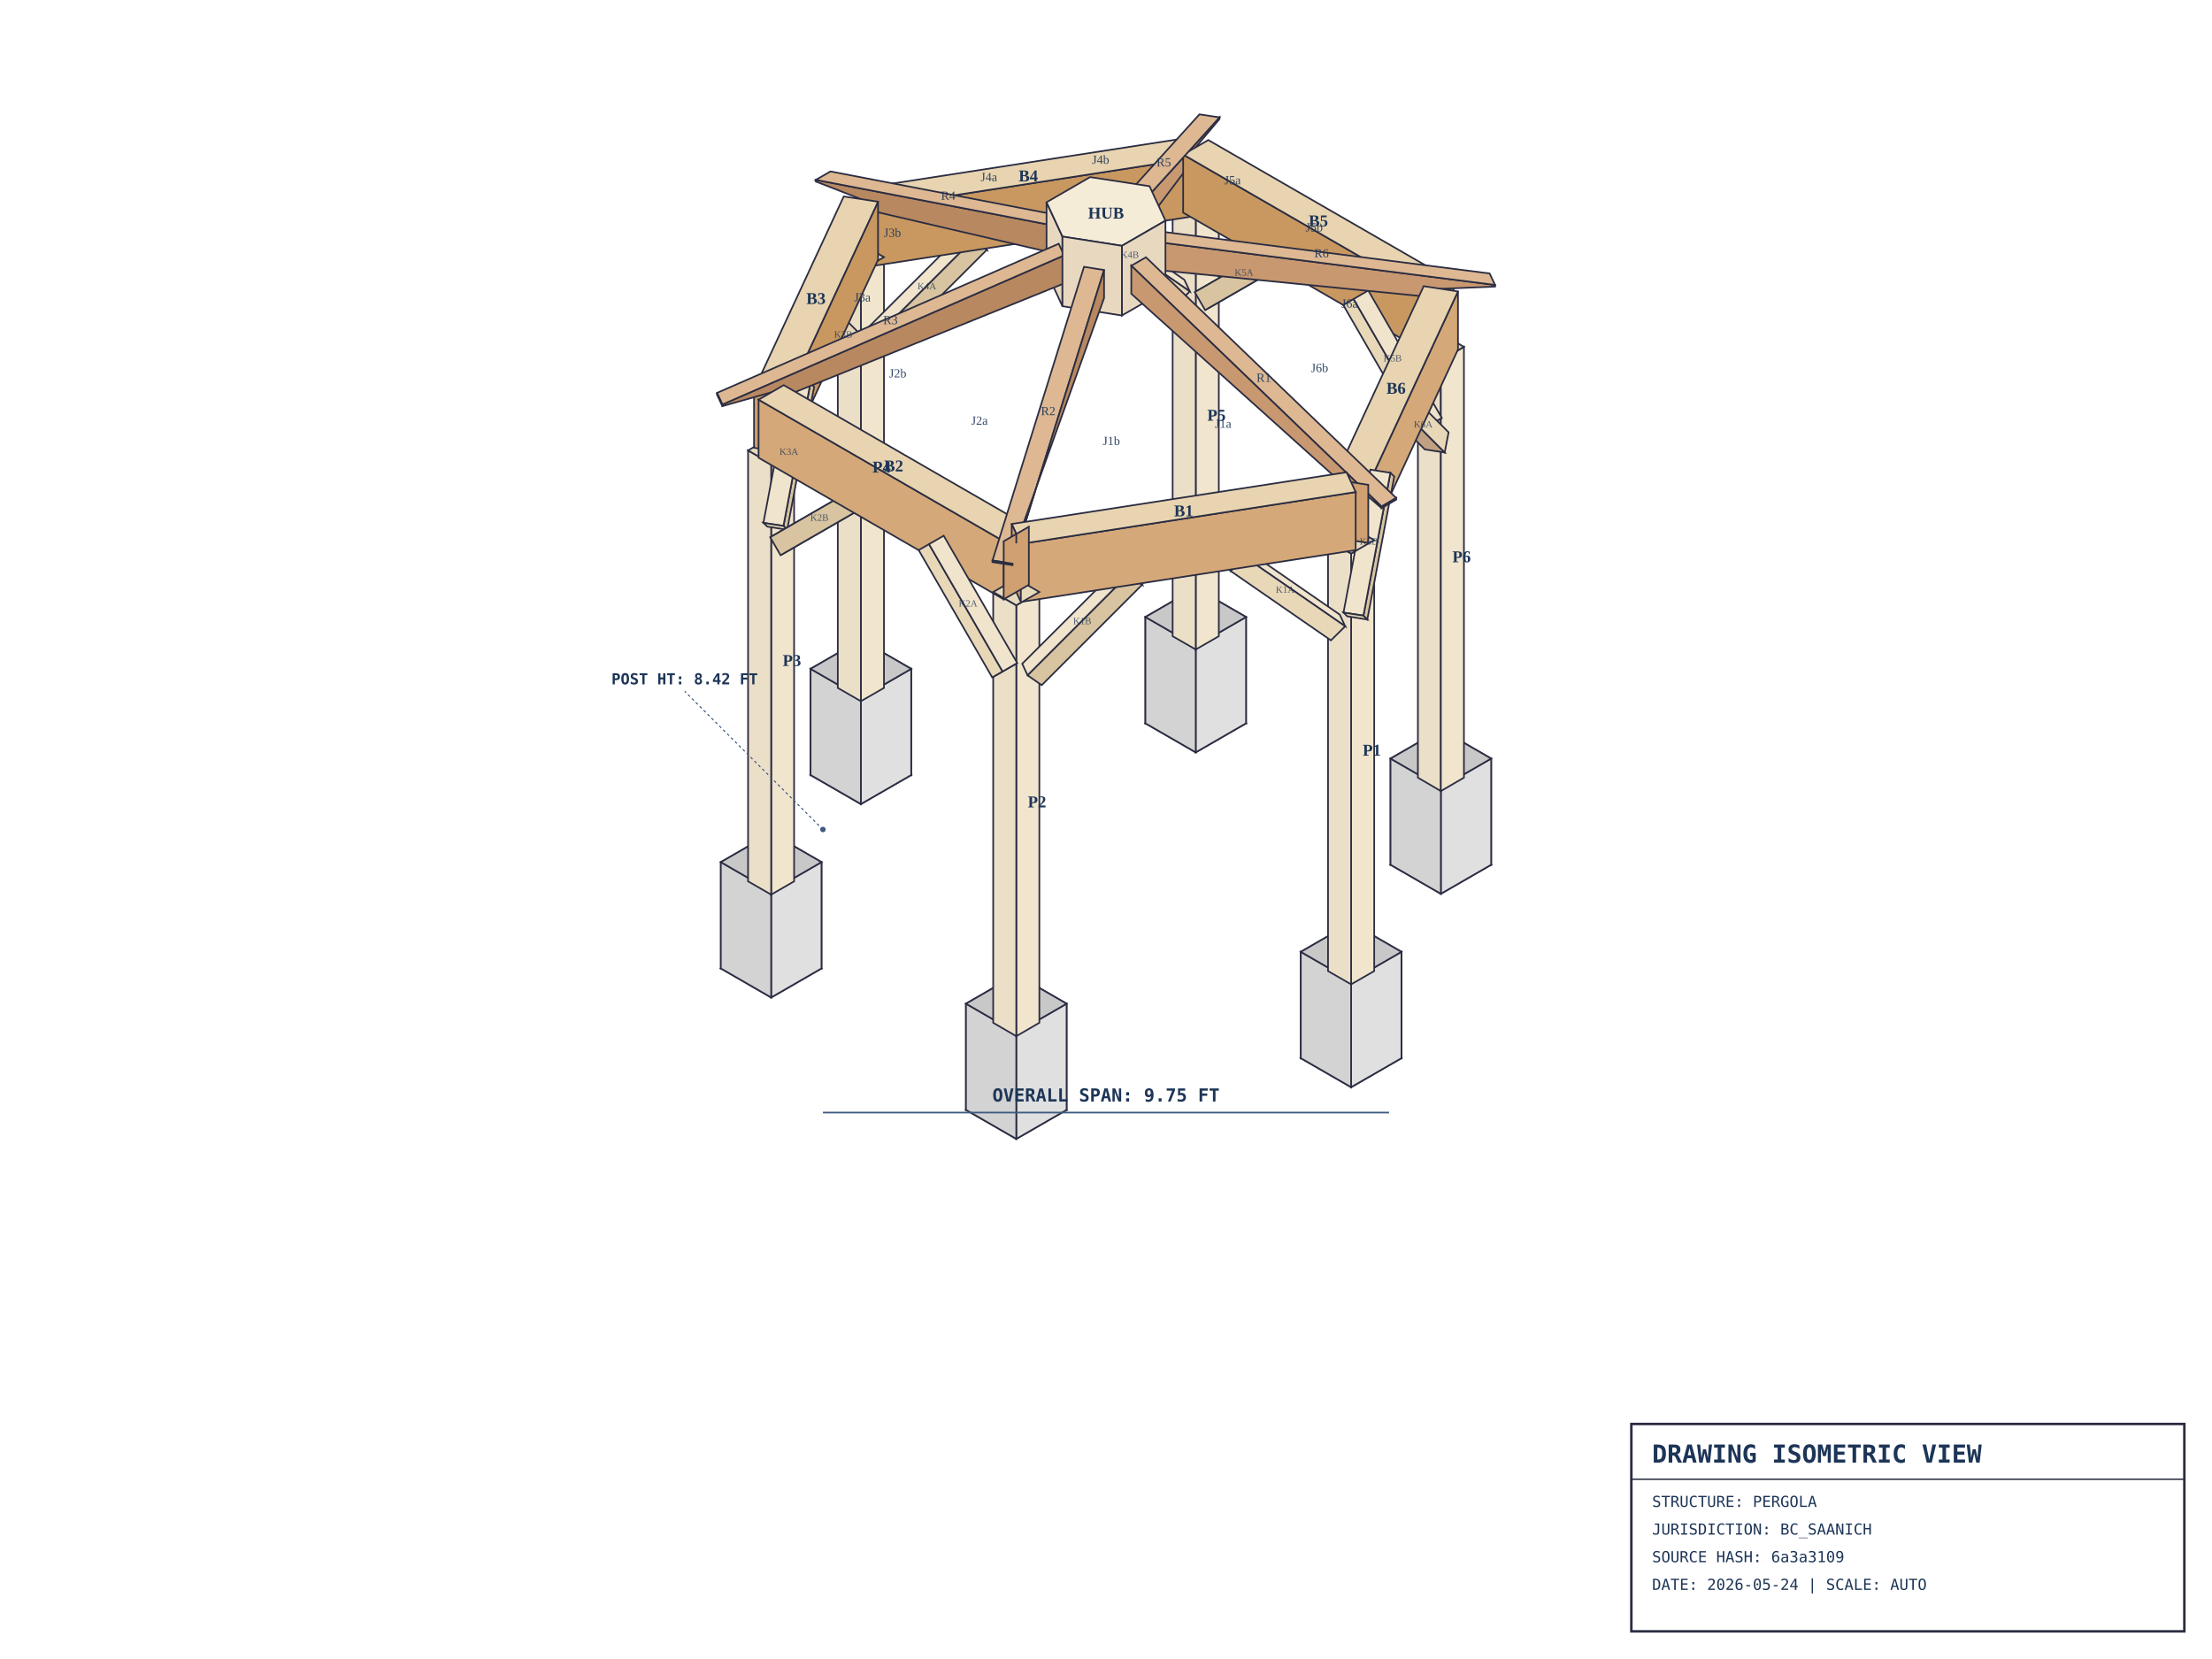
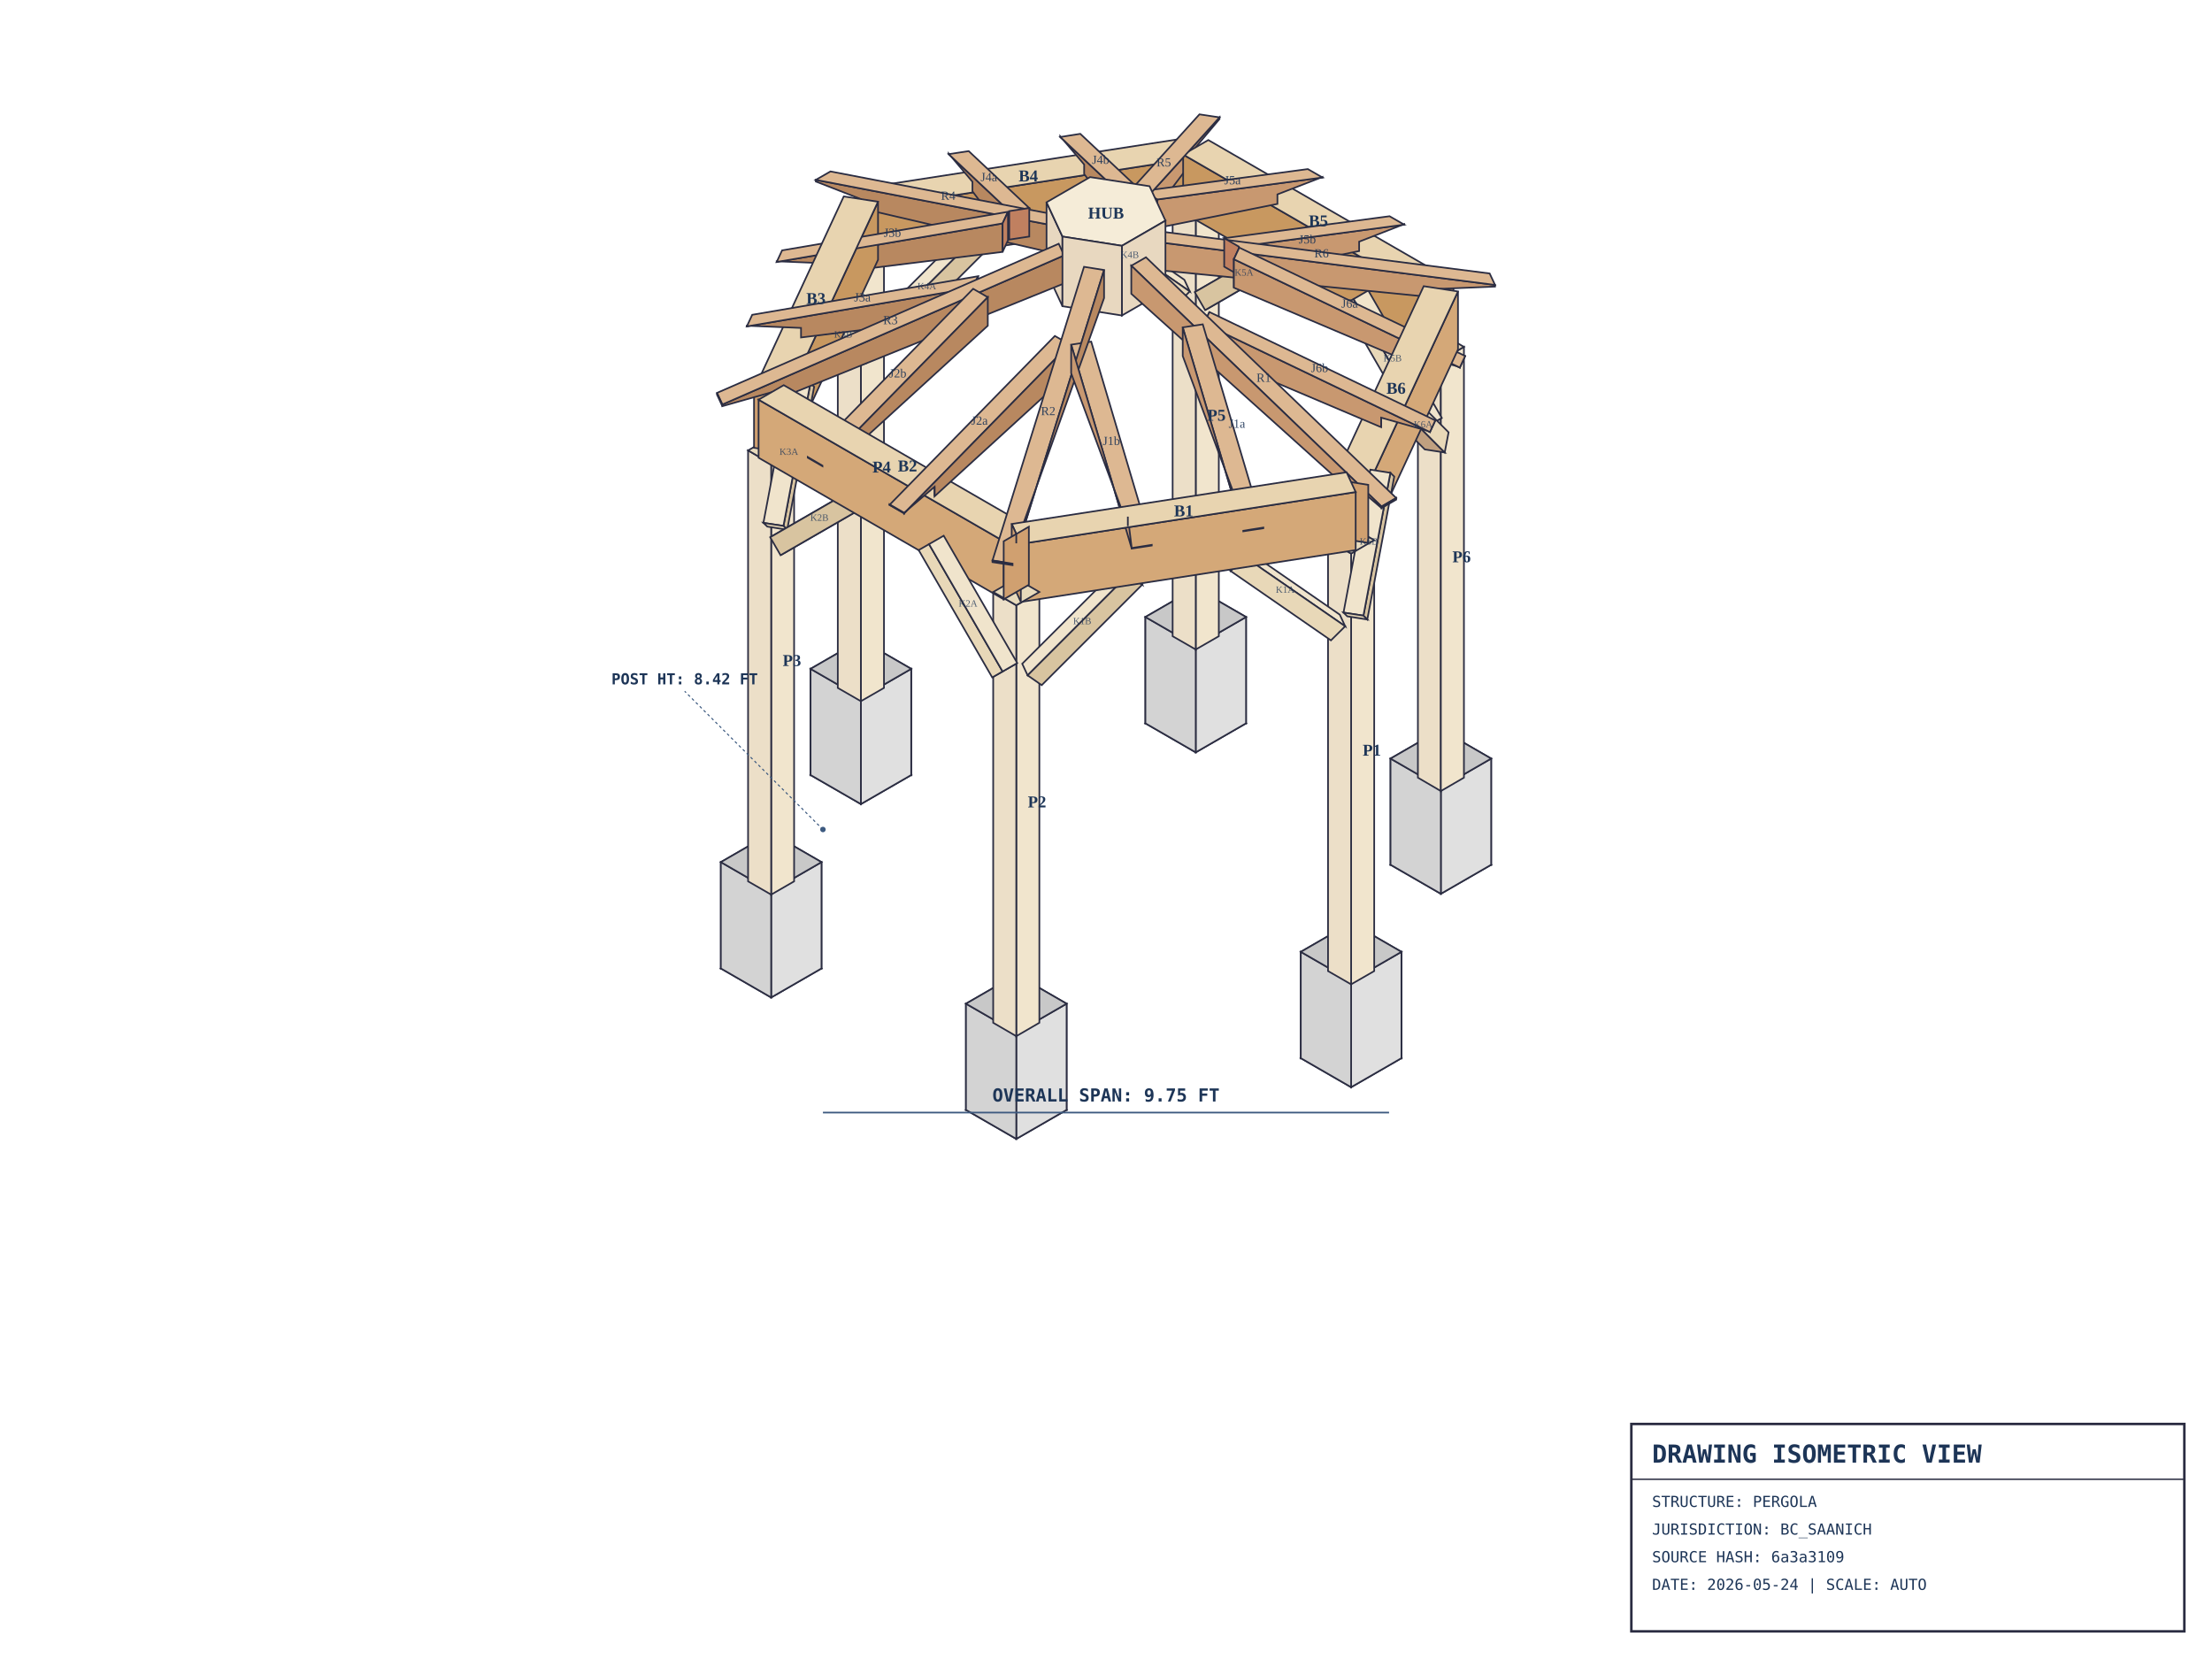
<svg xmlns="http://www.w3.org/2000/svg" viewBox="0 0 1600 1200" width="1600" height="1200">
  <rect width="100%" height="100%" fill="#ffffff" />
  <polygon data-role="footing" data-id="FT5" points="864.9,544.2 828.5,523.2 864.9,502.2 901.3,523.2" fill="#c8c8c8" stroke="#2b2d42" stroke-width="1.2" />
  <polygon points="828.5,523.2 828.5,446.3 864.9,425.3 864.9,502.2" fill="#b0b0b0" stroke="#2b2d42" stroke-width="1.2" />
  <polygon points="901.3,523.2 864.9,502.2 864.9,425.3 901.3,446.3" fill="#c0c0c0" stroke="#2b2d42" stroke-width="1.2" />
  <polygon points="864.9,544.2 901.3,523.2 901.3,446.3 864.9,467.3" fill="#e0e0e0" stroke="#2b2d42" stroke-width="1.2" />
  <polygon points="864.9,544.2 864.9,467.3 828.5,446.3 828.5,523.2" fill="#d3d3d3" stroke="#2b2d42" stroke-width="1.2" />
  <polygon data-role="footing" data-id="FT4" points="622.7,581.6 586.3,560.6 622.7,539.6 659.1,560.6" fill="#c8c8c8" stroke="#2b2d42" stroke-width="1.2" />
  <polygon points="864.9,467.3 901.3,446.3 864.9,425.3 828.5,446.3" fill="#c8c8c8" stroke="#2b2d42" stroke-width="1.2" />
  <polygon points="586.3,560.6 586.3,483.8 622.7,462.8 622.7,539.6" fill="#b0b0b0" stroke="#2b2d42" stroke-width="1.2" />
  <polygon points="659.1,560.6 622.7,539.6 622.7,462.8 659.1,483.8" fill="#c0c0c0" stroke="#2b2d42" stroke-width="1.2" />
  <polygon points="622.7,581.6 659.1,560.6 659.1,483.8 622.7,504.8" fill="#e0e0e0" stroke="#2b2d42" stroke-width="1.2" />
  <polygon points="622.7,581.6 622.7,504.8 586.3,483.8 586.3,560.6" fill="#d3d3d3" stroke="#2b2d42" stroke-width="1.2" />
  <polygon points="622.7,504.8 659.1,483.8 622.7,462.8 586.3,483.8" fill="#c8c8c8" stroke="#2b2d42" stroke-width="1.2" />
  <polygon data-role="footing" data-id="FT6" points="1042.2,646.5 1005.8,625.5 1042.2,604.5 1078.6,625.5" fill="#c8c8c8" stroke="#2b2d42" stroke-width="1.2" />
  <polygon points="1005.8,625.5 1005.8,548.7 1042.2,527.7 1042.2,604.5" fill="#b0b0b0" stroke="#2b2d42" stroke-width="1.2" />
  <polygon points="1078.6,625.5 1042.2,604.5 1042.2,527.7 1078.6,548.7" fill="#c0c0c0" stroke="#2b2d42" stroke-width="1.2" />
  <polygon points="1042.2,646.5 1078.6,625.5 1078.6,548.7 1042.2,569.7" fill="#e0e0e0" stroke="#2b2d42" stroke-width="1.2" />
  <polygon points="1042.2,646.5 1042.2,569.7 1005.8,548.7 1005.8,625.5" fill="#d3d3d3" stroke="#2b2d42" stroke-width="1.2" />
  <polygon points="1042.2,569.7 1078.6,548.7 1042.2,527.7 1005.8,548.7" fill="#c8c8c8" stroke="#2b2d42" stroke-width="1.2" />
  <polygon data-role="footing" data-id="FT3" points="557.8,721.5 521.4,700.5 557.8,679.5 594.2,700.5" fill="#c8c8c8" stroke="#2b2d42" stroke-width="1.2" />
  <polygon points="521.4,700.5 521.4,623.6 557.8,602.6 557.8,679.5" fill="#b0b0b0" stroke="#2b2d42" stroke-width="1.2" />
  <polygon points="594.2,700.5 557.8,679.5 557.8,602.6 594.2,623.6" fill="#c0c0c0" stroke="#2b2d42" stroke-width="1.2" />
  <polygon points="557.8,721.5 594.2,700.5 594.2,623.6 557.8,644.6" fill="#e0e0e0" stroke="#2b2d42" stroke-width="1.2" />
  <polygon points="557.8,721.5 557.8,644.6 521.4,623.6 521.4,700.5" fill="#d3d3d3" stroke="#2b2d42" stroke-width="1.2" />
  <polygon points="557.8,644.6 594.2,623.6 557.8,602.6 521.4,623.6" fill="#c8c8c8" stroke="#2b2d42" stroke-width="1.2" />
  <polygon data-role="footing" data-id="FT1" points="977.3,786.4 940.9,765.4 977.3,744.4 1013.7,765.4" fill="#c8c8c8" stroke="#2b2d42" stroke-width="1.2" />
  <polygon points="940.9,765.4 940.9,688.5 977.3,667.5 977.3,744.4" fill="#b0b0b0" stroke="#2b2d42" stroke-width="1.2" />
  <polygon points="1013.7,765.4 977.3,744.4 977.3,667.5 1013.7,688.5" fill="#c0c0c0" stroke="#2b2d42" stroke-width="1.2" />
  <polygon points="977.3,786.4 1013.7,765.4 1013.7,688.5 977.3,709.5" fill="#e0e0e0" stroke="#2b2d42" stroke-width="1.2" />
  <polygon points="977.3,786.4 977.3,709.5 940.9,688.5 940.9,765.4" fill="#d3d3d3" stroke="#2b2d42" stroke-width="1.2" />
  <polygon data-role="footing" data-id="FT2" points="735.1,823.8 698.7,802.8 735.1,781.8 771.5,802.8" fill="#c8c8c8" stroke="#2b2d42" stroke-width="1.2" />
  <polygon points="977.3,709.5 1013.7,688.5 977.3,667.5 940.9,688.5" fill="#c8c8c8" stroke="#2b2d42" stroke-width="1.2" />
  <polygon points="698.7,802.8 698.7,726.0 735.1,705.0 735.1,781.8" fill="#b0b0b0" stroke="#2b2d42" stroke-width="1.2" />
  <polygon points="771.5,802.8 735.1,781.8 735.1,705.0 771.5,726.0" fill="#c0c0c0" stroke="#2b2d42" stroke-width="1.2" />
  <polygon points="735.1,823.8 771.5,802.8 771.5,726.0 735.1,747.0" fill="#e0e0e0" stroke="#2b2d42" stroke-width="1.2" />
  <polygon points="735.1,823.8 735.1,747.0 698.7,726.0 698.7,802.8" fill="#d3d3d3" stroke="#2b2d42" stroke-width="1.2" />
  <polygon points="735.1,747.0 771.5,726.0 735.1,705.0 698.7,726.0" fill="#c8c8c8" stroke="#2b2d42" stroke-width="1.2" />
  <polygon data-role="post" data-id="P5" points="864.9,469.8 881.6,460.2 881.6,148.5 864.9,158.1" fill="#f1e5cd" stroke="#2b2d42" stroke-width="1.2" />
  <polygon points="864.9,469.8 864.9,158.1 848.2,148.5 848.2,460.2" fill="#ecdfc8" stroke="#2b2d42" stroke-width="1.2" />
  <polygon data-role="post" data-id="P4" points="622.7,507.2 639.4,497.6 639.4,186.0 622.7,195.6" fill="#f1e5cd" stroke="#2b2d42" stroke-width="1.2" />
  <polygon points="622.7,507.2 622.7,195.6 606.0,186.0 606.0,497.6" fill="#ecdfc8" stroke="#2b2d42" stroke-width="1.2" />
  <polygon data-role="brace" data-id="K4B" points="860.6,210.8 856.7,202.4 784.0,152.2 787.9,160.6" fill="#f0e4cc" stroke="#2b2d42" stroke-width="1.2" />
  <polygon points="860.6,210.8 787.9,160.6 777.7,170.8 850.3,221.0" fill="#e8d8b8" stroke="#2b2d42" stroke-width="1.2" />
  <polygon points="864.9,158.1 881.6,148.5 864.9,138.9 848.2,148.5" fill="#e8dabc" stroke="#2b2d42" stroke-width="1.2" />
  <polygon data-role="brace" data-id="K5A" points="874.8,205.2 864.2,211.3 917.4,180.6 928.0,174.5" fill="#f0e4cc" stroke="#2b2d42" stroke-width="1.2" />
  <polygon points="882.3,218.2 935.5,187.5 924.9,193.6 871.7,224.3" fill="#c0a080" stroke="#2b2d42" stroke-width="1.2" />
  <polygon points="864.2,211.3 871.7,224.3 924.9,193.6 917.4,180.6" fill="#d8c4a0" stroke="#2b2d42" stroke-width="1.2" />
  <polygon points="787.9,160.6 784.0,152.2 773.8,162.5 777.7,170.8" fill="#e0d0b0" stroke="#2b2d42" stroke-width="1.2" />
  <polygon data-role="brace" data-id="K4A" points="627.0,237.9 630.9,246.3 703.6,173.6 699.7,165.3" fill="#f0e4cc" stroke="#2b2d42" stroke-width="1.2" />
  <polygon points="630.9,246.3 641.1,253.4 713.8,180.7 703.6,173.6" fill="#d8c4a0" stroke="#2b2d42" stroke-width="1.2" />
  <polygon points="699.7,165.3 703.6,173.6 713.8,180.7 709.9,172.3" fill="#e0d0b0" stroke="#2b2d42" stroke-width="1.2" />
  <polygon data-role="post" data-id="P6" points="1042.2,572.2 1042.2,260.5 1025.6,250.9 1025.6,562.5" fill="#ecdfc8" stroke="#2b2d42" stroke-width="1.2" />
  <polygon points="1042.2,572.2 1058.9,562.5 1058.9,250.9 1042.2,260.5" fill="#f1e5cd" stroke="#2b2d42" stroke-width="1.2" />
  <polygon points="928.0,174.5 917.4,180.6 924.9,193.6 935.5,187.5" fill="#e0d0b0" stroke="#2b2d42" stroke-width="1.2" />
  <polygon data-role="beam" data-id="B4" points="626.0,151.2 626.0,193.2 868.2,155.7 868.2,113.7" fill="#c89860" stroke="#2b2d42" stroke-width="1.2" />
  <polygon points="622.7,195.6 639.4,186.0 622.7,176.4 606.0,186.0" fill="#e8dabc" stroke="#2b2d42" stroke-width="1.2" />
  <polygon points="619.4,136.8 626.0,151.2 868.2,113.7 861.6,99.3" fill="#e8d4b0" stroke="#2b2d42" stroke-width="1.2" />
  <polygon points="619.4,136.8 619.4,178.8 626.0,193.2 626.0,151.2" fill="#d0a070" stroke="#2b2d42" stroke-width="1.2" />
  <polygon data-role="brace" data-id="K3B" points="625.5,262.4 606.0,242.9 591.5,240.7 611.0,260.2" fill="#c0a080" stroke="#2b2d42" stroke-width="1.2" />
  <polygon points="628.2,247.8 608.8,228.3 606.0,242.9 625.5,262.4" fill="#e8d8b8" stroke="#2b2d42" stroke-width="1.2" />
+   <polygon data-role="rafter" data-id="J4b" points="766.9,98.6 784.2,119.0 784.2,125.9 810.7,160.8 810.7,140.2 766.9,99.1" fill="#b88860" stroke="#2b2d42" stroke-width="1.2" />
  <polygon data-role="rafter" data-id="R5" points="882.1,84.9 815.9,158.0 815.9,178.3 864.9,113.3 864.9,106.5 882.1,86.1" fill="#c89870" stroke="#2b2d42" stroke-width="1.2" />
  <polygon data-role="brace" data-id="K5B" points="1032.3,308.4 1024.8,312.7 1035.4,306.6 1042.9,302.3" fill="#e0d0b0" stroke="#2b2d42" stroke-width="1.2" />
  <polygon points="979.1,216.3 989.7,210.1 982.2,214.5 971.6,220.6" fill="#e0d0b0" stroke="#2b2d42" stroke-width="1.2" />
  <polygon data-role="beam" data-id="B5" points="855.8,111.8 855.8,153.8 1033.1,256.1 1033.1,214.1" fill="#c89860" stroke="#2b2d42" stroke-width="1.2" />
  <polygon points="1032.3,308.4 979.1,216.3 971.6,220.6 1024.8,312.7" fill="#e8d8b8" stroke="#2b2d42" stroke-width="1.2" />
+   <polygon data-role="rafter" data-id="J4a" points="686.2,111.1 703.4,131.5 703.4,138.4 730.0,173.3 730.0,152.7 686.2,111.5" fill="#b88860" stroke="#2b2d42" stroke-width="1.2" />
  <polygon points="1032.3,308.4 1042.9,302.3 989.7,210.1 979.1,216.3" fill="#f0e4cc" stroke="#2b2d42" stroke-width="1.2" />
  <polygon points="874.0,101.3 855.8,111.8 1033.1,214.1 1051.3,203.6" fill="#e8d4b0" stroke="#2b2d42" stroke-width="1.2" />
+   <polygon points="781.4,96.8 766.9,99.1 810.7,140.2 825.2,138.0" fill="#ddb892" stroke="#2b2d42" stroke-width="1.2" />
+   <polygon data-role="rafter" data-id="J5a" points="956.6,128.4 837.0,144.3 837.0,164.9 924.0,147.5 924.0,140.6 956.6,128.0" fill="#c89870" stroke="#2b2d42" stroke-width="1.2" />
+   <polygon points="700.7,109.3 686.2,111.5 730.0,152.7 744.5,150.5" fill="#ddb892" stroke="#2b2d42" stroke-width="1.2" />
  <polygon points="608.8,228.3 594.3,226.1 591.5,240.7 606.0,242.9" fill="#e0d0b0" stroke="#2b2d42" stroke-width="1.2" />
+   <polygon points="956.6,128.4 946.0,122.3 826.4,138.2 837.0,144.3" fill="#ddb892" stroke="#2b2d42" stroke-width="1.2" />
  <polygon points="882.1,84.9 867.6,82.7 801.4,155.8 815.9,158.0" fill="#ddb892" stroke="#2b2d42" stroke-width="1.2" />
  <polygon data-role="rafter" data-id="R4" points="590.1,131.3 622.7,144.0 622.7,150.7 771.1,185.2 771.1,164.9 590.1,130.1" fill="#b88860" stroke="#2b2d42" stroke-width="1.2" />
  <polygon points="1042.2,260.5 1058.9,250.9 1042.2,241.3 1025.6,250.9" fill="#e8dabc" stroke="#2b2d42" stroke-width="1.2" />
  <polygon data-role="post" data-id="P3" points="557.8,647.1 574.4,637.5 574.4,325.8 557.8,335.5" fill="#f1e5cd" stroke="#2b2d42" stroke-width="1.2" />
  <polygon points="557.8,647.1 557.8,335.5 541.1,325.8 541.1,637.5" fill="#ecdfc8" stroke="#2b2d42" stroke-width="1.2" />
+   <polygon data-role="rafter" data-id="J5b" points="1015.7,162.5 896.1,178.4 896.1,199.0 983.1,181.6 983.1,174.8 1015.7,162.1" fill="#c89870" stroke="#2b2d42" stroke-width="1.2" />
  <polygon points="1051.3,203.6 1033.1,214.1 1033.1,256.1 1051.3,245.6" fill="#d0a070" stroke="#2b2d42" stroke-width="1.2" />
  <polygon points="600.7,124.0 590.1,130.1 771.1,164.9 781.7,158.8" fill="#ddb892" stroke="#2b2d42" stroke-width="1.2" />
  <polygon data-role="brace" data-id="K6A" points="1045.0,327.3 1025.6,307.8 1011.1,305.6 1030.6,325.1" fill="#c0a080" stroke="#2b2d42" stroke-width="1.2" />
  <polygon points="1047.8,312.7 1028.3,293.2 1025.6,307.8 1045.0,327.3" fill="#e8d8b8" stroke="#2b2d42" stroke-width="1.2" />
+   <polygon data-role="rafter" data-id="J3b" points="561.8,189.0 601.0,190.6 601.0,197.5 725.2,182.2 725.2,161.6 561.8,189.5" fill="#b88860" stroke="#2b2d42" stroke-width="1.2" />
  <polygon data-role="beam" data-id="B3" points="570.2,285.8 570.2,327.8 635.1,187.9 635.1,145.9" fill="#c89860" stroke="#2b2d42" stroke-width="1.2" />
+   <polygon points="1015.7,162.5 1005.1,156.4 885.5,172.3 896.1,178.4" fill="#ddb892" stroke="#2b2d42" stroke-width="1.2" />
+   <polygon points="565.7,181.1 561.8,189.5 725.2,161.6 729.1,153.2" fill="#ddb892" stroke="#2b2d42" stroke-width="1.2" />
+   <polygon points="825.2,138.0 810.7,140.2 810.7,160.8 825.2,158.6" fill="#c08060" stroke="#2b2d42" stroke-width="1.2" />
  <polygon points="545.4,281.9 570.2,285.8 635.1,145.9 610.3,142.1" fill="#e8d4b0" stroke="#2b2d42" stroke-width="1.2" />
+   <polygon points="837.0,144.3 826.4,138.2 826.4,158.8 837.0,164.9" fill="#c08060" stroke="#2b2d42" stroke-width="1.2" />
  <polygon data-role="brace" data-id="K3A" points="566.7,380.4 569.4,383.2 588.9,279.8 586.2,277.1" fill="#d8c4a0" stroke="#2b2d42" stroke-width="1.2" />
  <polygon points="552.2,378.2 566.7,380.4 586.2,277.1 571.7,274.8" fill="#f0e4cc" stroke="#2b2d42" stroke-width="1.2" />
  <polygon points="552.2,378.2 555.0,380.9 569.4,383.2 566.7,380.4" fill="#e0d0b0" stroke="#2b2d42" stroke-width="1.2" />
+   <polygon points="744.5,150.5 730.0,152.7 730.0,173.3 744.5,171.1" fill="#c08060" stroke="#2b2d42" stroke-width="1.2" />
  <polygon data-role="rafter" data-id="R6" points="1081.4,206.1 834.2,174.7 834.2,195.0 1042.2,215.6 1042.2,208.9 1081.4,207.3" fill="#c89870" stroke="#2b2d42" stroke-width="1.2" />
+   <polygon points="729.1,153.2 725.2,161.6 725.2,182.2 729.1,173.8" fill="#c08060" stroke="#2b2d42" stroke-width="1.2" />
  <polygon points="1028.3,293.2 1013.8,291.0 1011.1,305.6 1025.6,307.8" fill="#e0d0b0" stroke="#2b2d42" stroke-width="1.2" />
  <polygon points="1081.4,206.1 1077.5,197.8 830.3,166.3 834.2,174.7" fill="#ddb892" stroke="#2b2d42" stroke-width="1.2" />
+   <polygon points="896.1,178.4 885.5,172.3 885.5,192.9 896.1,199.0" fill="#c08060" stroke="#2b2d42" stroke-width="1.2" />
+   <polygon data-role="rafter" data-id="J3a" points="540.2,235.6 579.4,237.2 579.4,244.1 703.6,228.8 703.6,208.2 540.2,236.1" fill="#b88860" stroke="#2b2d42" stroke-width="1.2" />
  <polygon data-role="post" data-id="P1" points="977.3,712.0 994.0,702.4 994.0,390.7 977.3,400.4" fill="#f1e5cd" stroke="#2b2d42" stroke-width="1.2" />
  <polygon points="977.3,712.0 977.3,400.4 960.6,390.7 960.6,702.4" fill="#ecdfc8" stroke="#2b2d42" stroke-width="1.2" />
+   <polygon data-role="rafter" data-id="J6a" points="1020.6,262.4 1020.6,262.4 1020.6,255.5 1020.6,255.5" fill="#c89870" stroke="#2b2d42" stroke-width="1.2" />
+   <polygon points="544.1,227.7 540.2,236.1 703.6,208.2 707.5,199.8" fill="#ddb892" stroke="#2b2d42" stroke-width="1.2" />
+   <polygon points="892.5,187.5 896.4,179.1 896.4,199.7 892.5,208.1" fill="#c08060" stroke="#2b2d42" stroke-width="1.2" />
  <polygon points="815.9,158.0 801.4,155.8 801.4,176.1 815.9,178.3" fill="#c08060" stroke="#2b2d42" stroke-width="1.2" />
+   <polygon points="1055.9,265.9 892.5,187.5 892.5,208.1 1020.6,262.4 1020.6,255.5 1055.9,265.5" fill="#c89870" stroke="#2b2d42" stroke-width="1.2" />
+   <polygon points="1055.9,265.5 1059.8,257.1 1059.8,257.5 1055.9,265.9" fill="#c08060" stroke="#2b2d42" stroke-width="1.2" />
+   <polygon points="1055.9,265.9 1059.8,257.5 896.4,179.1 892.5,187.5" fill="#ddb892" stroke="#2b2d42" stroke-width="1.2" />
  <polygon points="557.8,335.5 574.4,325.8 557.8,316.2 541.1,325.8" fill="#e8dabc" stroke="#2b2d42" stroke-width="1.2" />
  <polygon points="781.7,158.8 771.1,164.9 771.1,185.2 781.7,179.1" fill="#c08060" stroke="#2b2d42" stroke-width="1.2" />
  <polygon data-role="brace" data-id="K2B" points="567.7,382.5 557.1,388.6 610.3,357.9 620.9,351.8" fill="#f0e4cc" stroke="#2b2d42" stroke-width="1.2" />
  <polygon points="575.2,395.5 628.4,364.8 617.8,370.9 564.6,401.6" fill="#c0a080" stroke="#2b2d42" stroke-width="1.2" />
  <polygon data-role="beam" data-id="B6" points="1054.6,210.8 989.7,350.7 989.7,392.7 1054.6,252.8" fill="#d4a878" stroke="#2b2d42" stroke-width="1.2" />
  <polygon points="557.1,388.6 564.6,401.6 617.8,370.9 610.3,357.9" fill="#d8c4a0" stroke="#2b2d42" stroke-width="1.2" />
  <polygon points="834.2,174.7 830.3,166.3 830.3,186.6 834.2,195.0" fill="#c08060" stroke="#2b2d42" stroke-width="1.2" />
  <polygon points="545.4,281.9 545.4,323.9 570.2,327.8 570.2,285.8" fill="#d0a070" stroke="#2b2d42" stroke-width="1.2" />
+   <polygon points="707.5,199.8 703.6,208.2 703.6,228.8 707.5,220.5" fill="#c08060" stroke="#2b2d42" stroke-width="1.2" />
  <polygon points="1054.6,210.8 1029.8,207.0 964.9,346.8 989.7,350.7" fill="#e8d4b0" stroke="#2b2d42" stroke-width="1.2" />
  <polygon data-role="rafter" data-id="R3" points="765.8,176.3 769.7,184.7 769.7,205.0 765.8,196.6" fill="#c08060" stroke="#2b2d42" stroke-width="1.2" />
  <polygon points="557.8,290.6 557.8,290.6 557.8,283.8 557.8,283.8" fill="#c89870" stroke="#2b2d42" stroke-width="1.2" />
  <polygon data-role="brace" data-id="K6B" points="986.2,445.3 989.0,448.1 1008.5,344.7 1005.7,342.0" fill="#d8c4a0" stroke="#2b2d42" stroke-width="1.2" />
  <polygon data-role="hub" data-id="HUB" points="768.5,221.5 757.0,196.7 757.0,146.3 768.5,171.1" fill="#e8d8c0" stroke="#2b2d42" stroke-width="1.2" />
  <polygon points="522.5,293.8 557.8,283.8 557.8,290.6 769.7,205.0 769.7,184.7 522.5,292.6" fill="#b88860" stroke="#2b2d42" stroke-width="1.2" />
  <polygon points="518.6,284.2 522.5,292.6 769.7,184.7 765.8,176.3" fill="#ddb892" stroke="#2b2d42" stroke-width="1.2" />
  <polygon points="971.8,443.1 986.2,445.3 1005.7,342.0 991.2,339.7" fill="#f0e4cc" stroke="#2b2d42" stroke-width="1.2" />
  <polygon points="971.8,443.1 974.5,445.8 989.0,448.1 986.2,445.3" fill="#e0d0b0" stroke="#2b2d42" stroke-width="1.2" />
  <polygon points="518.6,285.4 522.5,293.8 522.5,292.6 518.6,284.2" fill="#c08060" stroke="#2b2d42" stroke-width="1.2" />
  <polygon data-role="post" data-id="P2" points="735.1,749.5 751.8,739.8 751.8,428.2 735.1,437.8" fill="#f1e5cd" stroke="#2b2d42" stroke-width="1.2" />
  <polygon points="735.1,749.5 735.1,437.8 718.4,428.2 718.4,739.8" fill="#ecdfc8" stroke="#2b2d42" stroke-width="1.2" />
  <polygon points="843.0,159.6 811.5,177.8 768.5,171.1 757.0,146.3 788.5,128.1 831.5,134.7" fill="#f5ecd8" stroke="#2b2d42" stroke-width="1.2" />
  <polygon points="843.0,210.0 811.5,228.2 811.5,177.8 843.0,159.6" fill="#e8d8c0" stroke="#2b2d42" stroke-width="1.2" />
  <polygon points="620.9,351.8 610.3,357.9 617.8,370.9 628.4,364.8" fill="#e0d0b0" stroke="#2b2d42" stroke-width="1.2" />
+   <polygon data-role="rafter" data-id="J6b" points="999.0,309.0 999.0,309.0 999.0,302.1 999.0,302.1" fill="#c89870" stroke="#2b2d42" stroke-width="1.2" />
  <polygon points="811.5,228.2 768.5,221.5 768.5,171.1 811.5,177.8" fill="#e8d8c0" stroke="#2b2d42" stroke-width="1.2" />
+   <polygon points="870.9,234.1 874.8,225.7 874.8,246.3 870.9,254.7" fill="#c08060" stroke="#2b2d42" stroke-width="1.2" />
+   <polygon points="1034.3,312.5 870.9,234.1 870.9,254.7 999.0,309.0 999.0,302.1 1034.3,312.1" fill="#c89870" stroke="#2b2d42" stroke-width="1.2" />
+   <polygon points="1034.3,312.1 1038.2,303.7 1038.2,304.1 1034.3,312.5" fill="#c08060" stroke="#2b2d42" stroke-width="1.2" />
+   <polygon points="1034.3,312.5 1038.2,304.1 874.8,225.7 870.9,234.1" fill="#ddb892" stroke="#2b2d42" stroke-width="1.2" />
+   <polygon data-role="rafter" data-id="J2b" points="584.3,331.1 594.9,337.2 714.5,215.0 703.9,208.9" fill="#ddb892" stroke="#2b2d42" stroke-width="1.2" />
+   <polygon points="594.9,336.8 616.9,318.0 616.9,324.8 714.5,235.6 714.5,215.0 594.9,337.2" fill="#b88860" stroke="#2b2d42" stroke-width="1.2" />
+   <polygon points="616.9,324.8 616.9,324.8 616.9,318.0 616.9,318.0" fill="#c89870" stroke="#2b2d42" stroke-width="1.2" />
  <polygon data-role="brace" data-id="K1A" points="973.0,453.0 969.1,444.6 896.4,394.4 900.3,402.8" fill="#f0e4cc" stroke="#2b2d42" stroke-width="1.2" />
  <polygon points="973.0,453.0 900.3,402.8 890.1,413.0 962.7,463.2" fill="#e8d8b8" stroke="#2b2d42" stroke-width="1.2" />
  <polygon points="977.3,400.4 994.0,390.7 977.3,381.1 960.6,390.7" fill="#e8dabc" stroke="#2b2d42" stroke-width="1.2" />
  <polygon data-role="brace" data-id="K2A" points="725.2,485.7 717.7,490.0 728.3,483.9 735.8,479.6" fill="#e0d0b0" stroke="#2b2d42" stroke-width="1.2" />
  <polygon points="672.0,393.6 682.6,387.5 675.1,391.8 664.5,397.9" fill="#e0d0b0" stroke="#2b2d42" stroke-width="1.2" />
  <polygon data-role="beam" data-id="B2" points="726.0,391.5 548.7,289.1 548.7,331.1 726.0,433.5" fill="#d4a878" stroke="#2b2d42" stroke-width="1.2" />
  <polygon data-role="rafter" data-id="R1" points="999.3,366.4 1009.9,360.2 828.9,186.1 818.3,192.2" fill="#ddb892" stroke="#2b2d42" stroke-width="1.2" />
  <polygon points="725.2,485.7 672.0,393.6 664.5,397.9 717.7,490.0" fill="#e8d8b8" stroke="#2b2d42" stroke-width="1.2" />
  <polygon points="725.2,485.7 735.8,479.6 682.6,387.5 672.0,393.6" fill="#f0e4cc" stroke="#2b2d42" stroke-width="1.2" />
+   <polygon points="584.3,330.6 594.9,336.8 594.9,337.2 584.3,331.1" fill="#c08060" stroke="#2b2d42" stroke-width="1.2" />
  <polygon points="726.0,391.5 744.2,381.0 566.9,278.6 548.7,289.1" fill="#e8d4b0" stroke="#2b2d42" stroke-width="1.2" />
  <polygon points="999.3,366.4 818.3,192.2 818.3,212.5 977.3,355.5 977.3,348.7 999.3,367.5" fill="#c89870" stroke="#2b2d42" stroke-width="1.2" />
  <polygon points="989.7,350.7 964.9,346.8 964.9,388.8 989.7,392.7" fill="#d0a070" stroke="#2b2d42" stroke-width="1.2" />
  <polygon points="900.3,402.8 896.4,394.4 886.2,404.7 890.1,413.0" fill="#e0d0b0" stroke="#2b2d42" stroke-width="1.2" />
  <polygon data-role="brace" data-id="K1B" points="739.4,480.1 743.3,488.5 816.0,415.8 812.1,407.5" fill="#f0e4cc" stroke="#2b2d42" stroke-width="1.2" />
  <polygon points="743.3,488.5 753.5,495.6 826.2,422.9 816.0,415.8" fill="#d8c4a0" stroke="#2b2d42" stroke-width="1.2" />
+   <polygon data-role="rafter" data-id="J2a" points="643.4,365.2 654.0,371.3 773.6,249.1 763.0,243.0" fill="#ddb892" stroke="#2b2d42" stroke-width="1.2" />
  <polygon points="977.3,355.5 977.3,355.5 977.3,348.7 977.3,348.7" fill="#c89870" stroke="#2b2d42" stroke-width="1.2" />
+   <polygon points="654.0,370.9 676.0,352.1 676.0,359.0 773.6,269.8 773.6,249.1 654.0,371.3" fill="#b88860" stroke="#2b2d42" stroke-width="1.2" />
+   <polygon data-role="rafter" data-id="J1a" points="899.3,384.3 913.8,382.1 870.0,234.6 855.5,236.8" fill="#ddb892" stroke="#2b2d42" stroke-width="1.2" />
+   <polygon points="676.0,359.0 676.0,359.0 676.0,352.1 676.0,352.1" fill="#c89870" stroke="#2b2d42" stroke-width="1.2" />
+   <polygon points="899.3,384.3 855.5,236.8 855.5,257.5 896.6,368.1 896.6,361.2 899.3,383.9" fill="#c89870" stroke="#2b2d42" stroke-width="1.2" />
  <polygon points="812.1,407.5 816.0,415.8 826.2,422.9 822.3,414.6" fill="#e0d0b0" stroke="#2b2d42" stroke-width="1.2" />
  <polygon data-role="rafter" data-id="R2" points="717.9,405.4 732.4,407.7 798.6,195.3 784.1,193.0" fill="#ddb892" stroke="#2b2d42" stroke-width="1.2" />
+   <polygon points="896.6,368.1 896.6,368.1 896.6,361.2 896.6,361.2" fill="#c89870" stroke="#2b2d42" stroke-width="1.2" />
+   <polygon data-role="rafter" data-id="J1b" points="818.6,396.8 833.1,394.6 789.3,247.1 774.8,249.3" fill="#ddb892" stroke="#2b2d42" stroke-width="1.2" />
  <polygon points="732.4,408.8 735.1,386.2 735.1,393.0 798.6,215.6 798.6,195.3 732.4,407.7" fill="#b88860" stroke="#2b2d42" stroke-width="1.2" />
  <polygon data-role="beam" data-id="B1" points="980.6,355.9 738.4,393.4 738.4,435.4 980.6,397.9" fill="#d4a878" stroke="#2b2d42" stroke-width="1.2" />
+   <polygon points="818.6,396.8 774.8,249.3 774.8,270.0 815.8,380.6 815.8,373.7 818.6,396.4" fill="#c89870" stroke="#2b2d42" stroke-width="1.2" />
  <polygon points="735.1,437.8 751.8,428.2 735.1,418.6 718.4,428.2" fill="#e8dabc" stroke="#2b2d42" stroke-width="1.2" />
  <polygon points="999.3,367.5 1009.9,361.4 1009.9,360.2 999.3,366.4" fill="#c08060" stroke="#2b2d42" stroke-width="1.2" />
  <polygon points="980.6,355.9 974.0,341.6 731.8,379.0 738.4,393.4" fill="#e8d4b0" stroke="#2b2d42" stroke-width="1.2" />
+   <polygon points="643.4,364.8 654.0,370.9 654.0,371.3 643.4,365.2" fill="#c08060" stroke="#2b2d42" stroke-width="1.2" />
+   <polygon points="815.8,380.6 815.8,380.6 815.8,373.7 815.8,373.7" fill="#c89870" stroke="#2b2d42" stroke-width="1.2" />
  <polygon points="738.4,393.4 731.8,379.0 731.8,421.0 738.4,435.4" fill="#d0a070" stroke="#2b2d42" stroke-width="1.2" />
  <polygon points="726.0,391.5 726.0,433.5 744.2,423.0 744.2,381.0" fill="#d0a070" stroke="#2b2d42" stroke-width="1.2" />
+   <polygon points="899.3,383.9 913.8,381.6 913.8,382.1 899.3,384.3" fill="#c08060" stroke="#2b2d42" stroke-width="1.2" />
  <polygon points="735.1,393.0 735.1,393.0 735.1,386.2 735.1,386.2" fill="#c89870" stroke="#2b2d42" stroke-width="1.2" />
+   <polygon points="818.6,396.4 833.1,394.1 833.1,394.6 818.6,396.8" fill="#c08060" stroke="#2b2d42" stroke-width="1.2" />
  <polygon points="717.9,406.6 732.4,408.8 732.4,407.7 717.9,405.4" fill="#c08060" stroke="#2b2d42" stroke-width="1.2" />
  <g id="annotation-labels-layer">
    <text x="992.3" y="546.6" text-anchor="middle" font-size="12" font-weight="bold" fill="#1d3557" opacity="1.0" data-label="P1">P1</text>
    <text x="750.1" y="584.0" text-anchor="middle" font-size="12" font-weight="bold" fill="#1d3557" opacity="1.0" data-label="P2">P2</text>
    <text x="572.8" y="481.7" text-anchor="middle" font-size="12" font-weight="bold" fill="#1d3557" opacity="1.0" data-label="P3">P3</text>
    <text x="637.7" y="341.8" text-anchor="middle" font-size="12" font-weight="bold" fill="#1d3557" opacity="1.0" data-label="P4">P4</text>
    <text x="879.9" y="304.3" text-anchor="middle" font-size="12" font-weight="bold" fill="#1d3557" opacity="1.0" data-label="P5">P5</text>
    <text x="1057.2" y="406.7" text-anchor="middle" font-size="12" font-weight="bold" fill="#1d3557" opacity="1.0" data-label="P6">P6</text>
    <text x="856.2" y="373.5" text-anchor="middle" font-size="12" font-weight="bold" fill="#1d3557" opacity="1.0" data-label="B1">B1</text>
-     <text x="646.4" y="341.0" text-anchor="middle" font-size="12" font-weight="bold" fill="#1d3557" opacity="1.0" data-label="B2">B2</text>
+     <text x="656.4" y="341.0" text-anchor="middle" font-size="12" font-weight="bold" fill="#1d3557" opacity="1.0" data-label="B2">B2</text>
    <text x="590.2" y="219.9" text-anchor="middle" font-size="12" font-weight="bold" fill="#1d3557" opacity="1.0" data-label="B3">B3</text>
    <text x="743.8" y="131.2" text-anchor="middle" font-size="12" font-weight="bold" fill="#1d3557" opacity="1.0" data-label="B4">B4</text>
    <text x="953.6" y="163.7" text-anchor="middle" font-size="12" font-weight="bold" fill="#1d3557" opacity="1.0" data-label="B5">B5</text>
    <text x="1009.8" y="284.8" text-anchor="middle" font-size="12" font-weight="bold" fill="#1d3557" opacity="1.0" data-label="B6">B6</text>
    <text x="929.6" y="428.8" text-anchor="middle" font-size="7" font-weight="normal" fill="#1d3557" opacity="0.75" data-label="K1A">K1A</text>
    <text x="782.8" y="451.5" text-anchor="middle" font-size="7" font-weight="normal" fill="#1d3557" opacity="0.75" data-label="K1B">K1B</text>
    <text x="700.2" y="438.8" text-anchor="middle" font-size="7" font-weight="normal" fill="#1d3557" opacity="0.75" data-label="K2A">K2A</text>
    <text x="592.7" y="376.7" text-anchor="middle" font-size="7" font-weight="normal" fill="#1d3557" opacity="0.75" data-label="K2B">K2B</text>
    <text x="570.6" y="329.0" text-anchor="middle" font-size="7" font-weight="normal" fill="#1d3557" opacity="0.75" data-label="K3A">K3A</text>
    <text x="609.9" y="244.2" text-anchor="middle" font-size="7" font-weight="normal" fill="#1d3557" opacity="0.75" data-label="K3B">K3B</text>
    <text x="670.4" y="209.3" text-anchor="middle" font-size="7" font-weight="normal" fill="#1d3557" opacity="0.75" data-label="K4A">K4A</text>
    <text x="817.2" y="186.6" text-anchor="middle" font-size="7" font-weight="normal" fill="#1d3557" opacity="0.75" data-label="K4B">K4B</text>
    <text x="899.8" y="199.4" text-anchor="middle" font-size="7" font-weight="normal" fill="#1d3557" opacity="0.75" data-label="K5A">K5A</text>
    <text x="1007.3" y="261.4" text-anchor="middle" font-size="7" font-weight="normal" fill="#1d3557" opacity="0.75" data-label="K5B">K5B</text>
    <text x="1029.4" y="309.2" text-anchor="middle" font-size="7" font-weight="normal" fill="#1d3557" opacity="0.75" data-label="K6A">K6A</text>
    <text x="990.1" y="393.9" text-anchor="middle" font-size="7" font-weight="normal" fill="#1d3557" opacity="0.75" data-label="K6B">K6B</text>
    <text x="914.1" y="276.2" text-anchor="middle" font-size="9" font-weight="normal" fill="#1d3557" opacity="0.9" data-label="R1">R1</text>
    <text x="758.2" y="300.3" text-anchor="middle" font-size="9" font-weight="normal" fill="#1d3557" opacity="0.9" data-label="R2">R2</text>
    <text x="644.1" y="234.5" text-anchor="middle" font-size="9" font-weight="normal" fill="#1d3557" opacity="0.9" data-label="R3">R3</text>
    <text x="685.9" y="144.5" text-anchor="middle" font-size="9" font-weight="normal" fill="#1d3557" opacity="0.9" data-label="R4">R4</text>
    <text x="841.8" y="120.4" text-anchor="middle" font-size="9" font-weight="normal" fill="#1d3557" opacity="0.9" data-label="R5">R5</text>
    <text x="955.9" y="186.2" text-anchor="middle" font-size="9" font-weight="normal" fill="#1d3557" opacity="0.9" data-label="R6">R6</text>
-     <text x="884.7" y="309.4" text-anchor="middle" font-size="9" font-weight="normal" fill="#1d3557" opacity="0.9" data-label="J1a">J1a</text>
+     <text x="894.7" y="309.4" text-anchor="middle" font-size="9" font-weight="normal" fill="#1d3557" opacity="0.9" data-label="J1a">J1a</text>
    <text x="803.9" y="321.9" text-anchor="middle" font-size="9" font-weight="normal" fill="#1d3557" opacity="0.9" data-label="J1b">J1b</text>
    <text x="708.5" y="307.2" text-anchor="middle" font-size="9" font-weight="normal" fill="#1d3557" opacity="0.9" data-label="J2a">J2a</text>
    <text x="649.4" y="273.0" text-anchor="middle" font-size="9" font-weight="normal" fill="#1d3557" opacity="0.9" data-label="J2b">J2b</text>
    <text x="623.8" y="218.0" text-anchor="middle" font-size="9" font-weight="normal" fill="#1d3557" opacity="0.9" data-label="J3a">J3a</text>
    <text x="645.5" y="171.3" text-anchor="middle" font-size="9" font-weight="normal" fill="#1d3557" opacity="0.9" data-label="J3b">J3b</text>
    <text x="715.3" y="131.0" text-anchor="middle" font-size="9" font-weight="normal" fill="#1d3557" opacity="0.9" data-label="J4a">J4a</text>
    <text x="796.1" y="118.5" text-anchor="middle" font-size="9" font-weight="normal" fill="#1d3557" opacity="0.9" data-label="J4b">J4b</text>
    <text x="891.5" y="133.3" text-anchor="middle" font-size="9" font-weight="normal" fill="#1d3557" opacity="0.9" data-label="J5a">J5a</text>
-     <text x="950.6" y="167.4" text-anchor="middle" font-size="9" font-weight="normal" fill="#1d3557" opacity="0.9" data-label="J5b">J5b</text>
+     <text x="945.6" y="176.1" text-anchor="middle" font-size="9" font-weight="normal" fill="#1d3557" opacity="0.9" data-label="J5b">J5b</text>
    <text x="976.2" y="222.5" text-anchor="middle" font-size="9" font-weight="normal" fill="#1d3557" opacity="0.9" data-label="J6a">J6a</text>
    <text x="954.5" y="269.1" text-anchor="middle" font-size="9" font-weight="normal" fill="#1d3557" opacity="0.9" data-label="J6b">J6b</text>
    <text x="800.0" y="158.1" text-anchor="middle" font-size="12" font-weight="bold" fill="#1d3557" opacity="1.0" data-label="HUB">HUB</text>
  </g>
  <g data-role="dimension">
    <line x1="595.25" y1="804.75" x2="1004.75" y2="804.75" stroke="#3d5a80" stroke-width="1.2" />
    <text x="800.0" y="796.75" text-anchor="middle" font-family="monospace" font-size="13" font-weight="bold" fill="#1d3557">OVERALL SPAN: 9.75 FT</text>
  </g>
  <g data-role="leader">
    <line x1="595.25" y1="600.0" x2="495.25" y2="500.0" stroke="#3d5a80" stroke-width="0.8" stroke-dasharray="2,2" />
    <circle cx="595.25" cy="600.0" r="2" fill="#3d5a80" />
    <text x="495.25" y="495.0" text-anchor="middle" font-family="monospace" font-size="11" font-weight="bold" fill="#1d3557">POST HT: 8.42 FT</text>
  </g>
  <g data-role="title-block" transform="translate(1180, 1030)">
    <rect width="400" height="150" fill="#ffffff" stroke="#2b2d42" stroke-width="1.8" />
    <line x1="0" y1="40" x2="400" y2="40" stroke="#2b2d42" stroke-width="1" />
    <text x="15" y="28" font-family="monospace" font-size="18" font-weight="bold" fill="#1d3557">DRAWING ISOMETRIC VIEW</text>
    <text x="15" y="60" font-family="monospace" font-size="11" fill="#1d3557">STRUCTURE: PERGOLA</text>
    <text x="15" y="80" font-family="monospace" font-size="11" fill="#1d3557">JURISDICTION: BC_SAANICH</text>
    <text x="15" y="100" font-family="monospace" font-size="11" fill="#1d3557">SOURCE HASH: 6a3a3109</text>
    <text x="15" y="120" font-family="monospace" font-size="11" fill="#1d3557">DATE: 2026-05-24 | SCALE: AUTO</text>
  </g>
  <g style="visibility:hidden; display:none;">
    <text>4:12</text>
    <text>28.71</text>
    <text>9.1</text>
  </g>
</svg>
